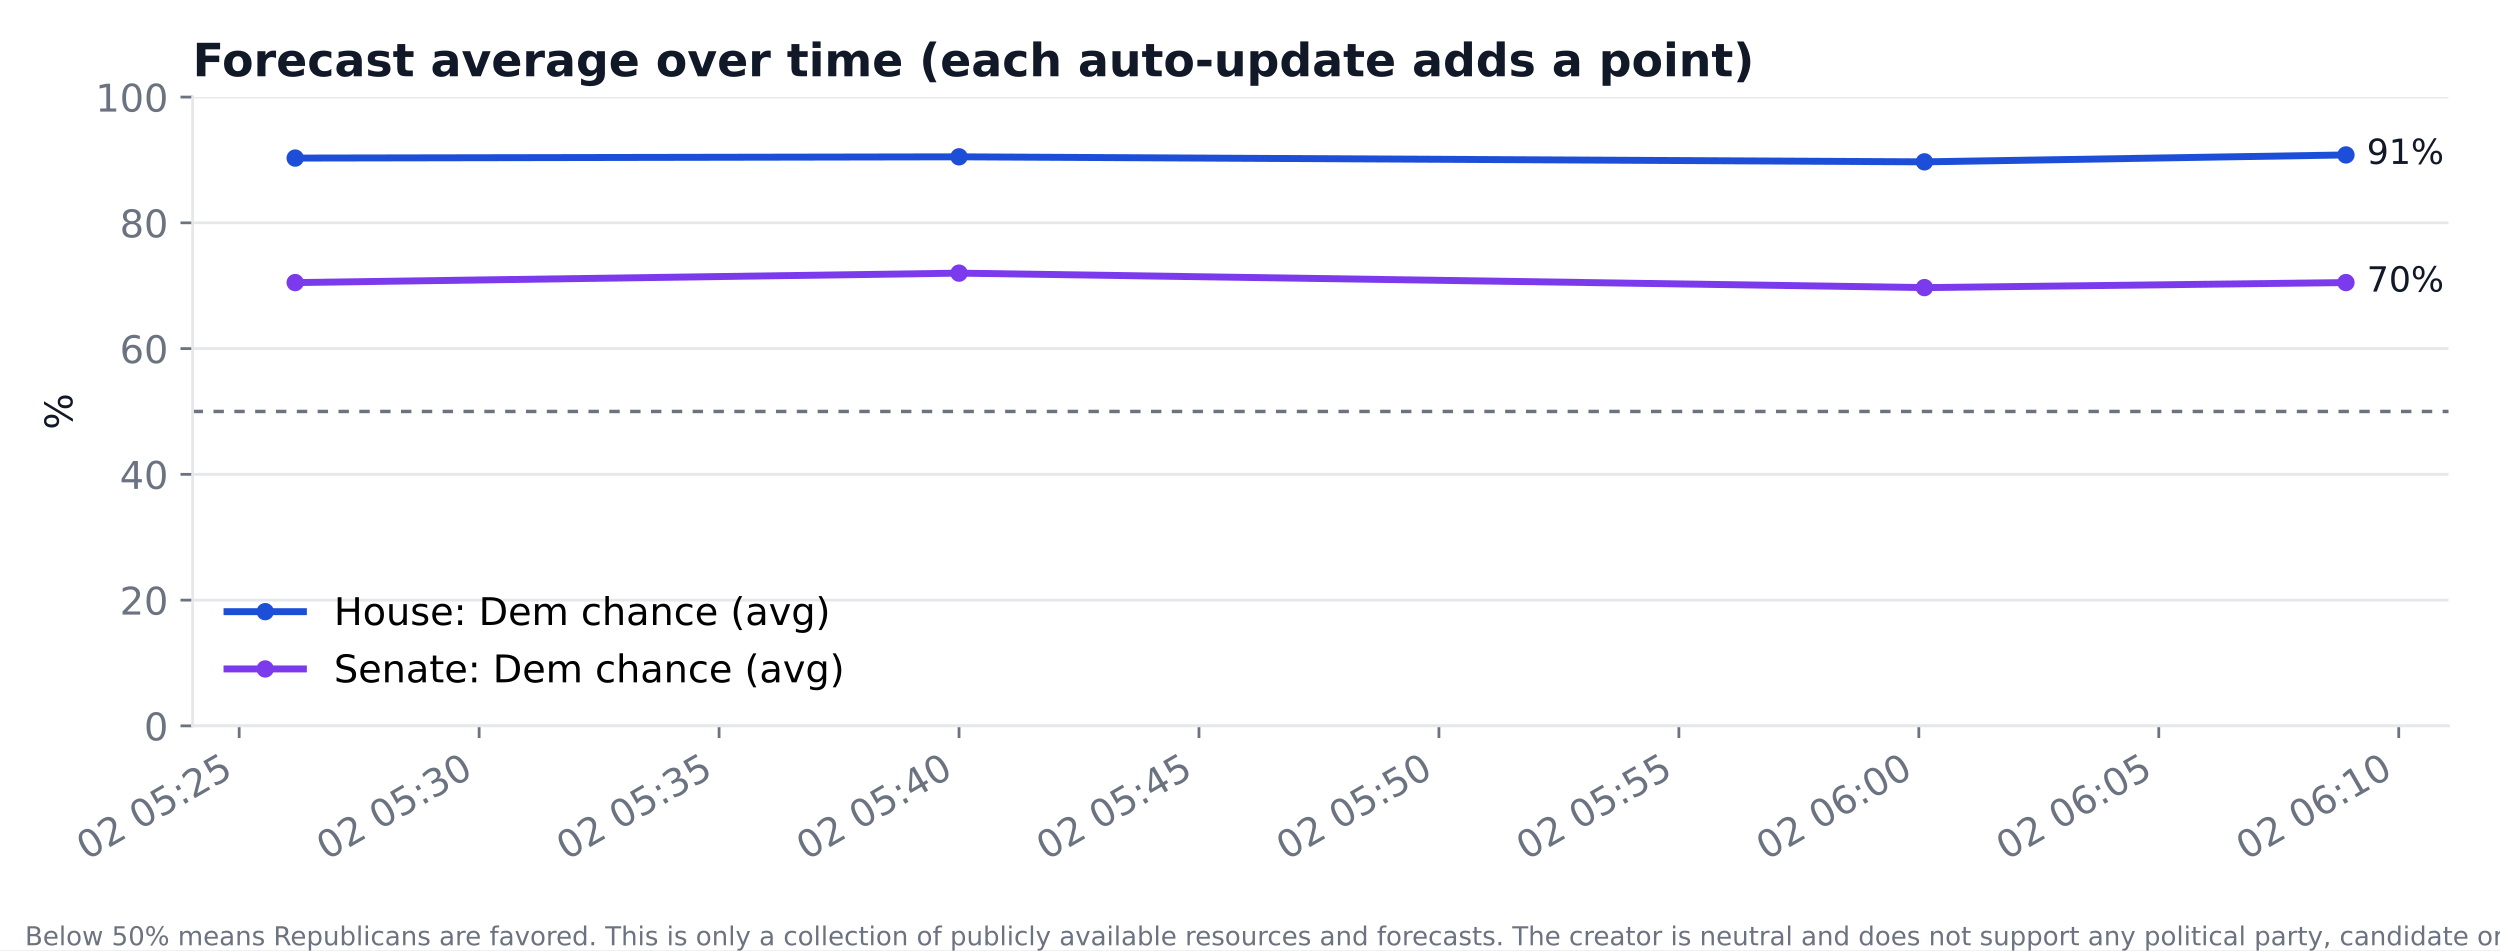
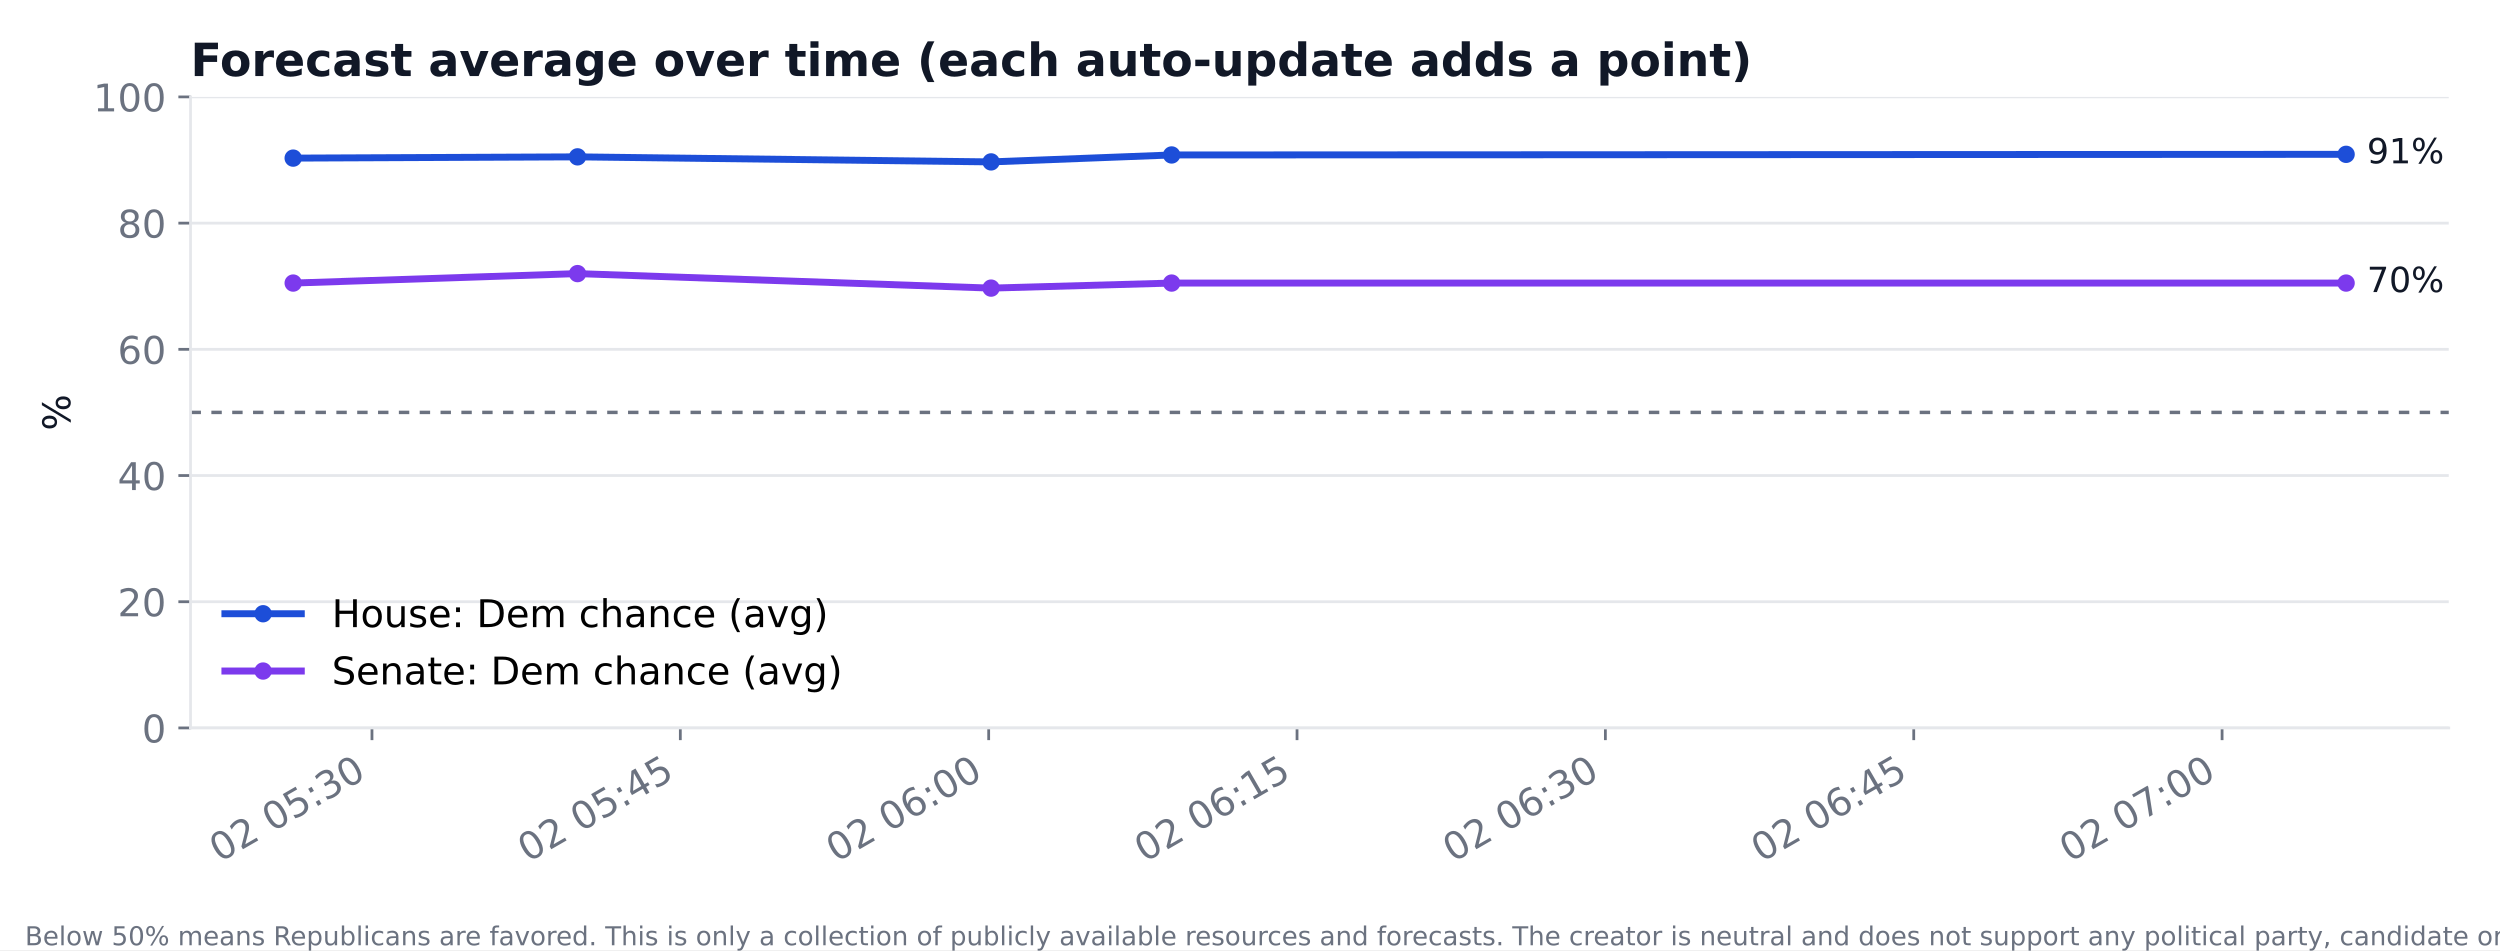
<svg xmlns="http://www.w3.org/2000/svg" xmlns:xlink="http://www.w3.org/1999/xlink" width="720pt" height="273.6pt" viewBox="0 0 720 273.6" version="1.1">
  <defs>
    <style type="text/css">*{stroke-linejoin: round; stroke-linecap: butt}</style>
  </defs>
  <g id="figure_1">
    <g id="patch_1">
      <path d="M 0 273.6  L 720 273.6  L 720 0  L 0 0  z " style="fill: #ffffff" />
    </g>
    <g id="axes_1">
      <g id="patch_2">
-         <path d="M 55.48 209.05  L 705.164 209.05  L 705.164 27.96  L 55.48 27.96  z " style="fill: #ffffff" />
+         <path d="M 54.873 209.652  L 705.242 209.652  L 705.242 27.909  L 54.873 27.909  z " style="fill: #ffffff" />
      </g>
      <g id="matplotlib.axis_1">
        <g id="xtick_1">
          <g id="line2d_1">
            <defs>
-               <path id="m0c19393992" d="M 0 0  L 0 3.5  " style="stroke: #6b7280; stroke-width: 0.8" />
+               <path id="mb784966e82" d="M 0 0  L 0 3.5  " style="stroke: #6b7280; stroke-width: 0.8" />
            </defs>
            <g>
-               <use xlink:href="#m0c19393992" x="68.886" y="209.05" style="fill: #6b7280; stroke: #6b7280; stroke-width: 0.8" />
+               <use xlink:href="#mb784966e82" x="107.129" y="209.652" style="fill: #6b7280; stroke: #6b7280; stroke-width: 0.8" />
            </g>
          </g>
          <g id="text_1">
-             <text style="font-size: 11px; font-family: 'DejaVu Sans'; fill: #6b7280" transform="translate(24.96187 247.8845) rotate(-30)">02 05:25</text>
+             <text style="font-size: 11px; font-family: 'DejaVu Sans'; fill: #6b7280" transform="translate(63.20484 248.4864) rotate(-30)">02 05:30</text>
          </g>
        </g>
        <g id="xtick_2">
          <g id="line2d_2">
            <g>
-               <use xlink:href="#m0c19393992" x="137.992" y="209.05" style="fill: #6b7280; stroke: #6b7280; stroke-width: 0.8" />
+               <use xlink:href="#mb784966e82" x="195.935" y="209.652" style="fill: #6b7280; stroke: #6b7280; stroke-width: 0.8" />
            </g>
          </g>
          <g id="text_2">
-             <text style="font-size: 11px; font-family: 'DejaVu Sans'; fill: #6b7280" transform="translate(94.06734 247.8845) rotate(-30)">02 05:30</text>
+             <text style="font-size: 11px; font-family: 'DejaVu Sans'; fill: #6b7280" transform="translate(152.01 248.4864) rotate(-30)">02 05:45</text>
          </g>
        </g>
        <g id="xtick_3">
          <g id="line2d_3">
            <g>
-               <use xlink:href="#m0c19393992" x="207.097" y="209.05" style="fill: #6b7280; stroke: #6b7280; stroke-width: 0.8" />
+               <use xlink:href="#mb784966e82" x="284.74" y="209.652" style="fill: #6b7280; stroke: #6b7280; stroke-width: 0.8" />
            </g>
          </g>
          <g id="text_3">
-             <text style="font-size: 11px; font-family: 'DejaVu Sans'; fill: #6b7280" transform="translate(163.1728 247.8845) rotate(-30)">02 05:35</text>
+             <text style="font-size: 11px; font-family: 'DejaVu Sans'; fill: #6b7280" transform="translate(240.8153 248.4864) rotate(-30)">02 06:00</text>
          </g>
        </g>
        <g id="xtick_4">
          <g id="line2d_4">
            <g>
-               <use xlink:href="#m0c19393992" x="276.203" y="209.05" style="fill: #6b7280; stroke: #6b7280; stroke-width: 0.8" />
+               <use xlink:href="#mb784966e82" x="373.545" y="209.652" style="fill: #6b7280; stroke: #6b7280; stroke-width: 0.8" />
            </g>
          </g>
          <g id="text_4">
-             <text style="font-size: 11px; font-family: 'DejaVu Sans'; fill: #6b7280" transform="translate(232.2783 247.8845) rotate(-30)">02 05:40</text>
+             <text style="font-size: 11px; font-family: 'DejaVu Sans'; fill: #6b7280" transform="translate(329.6205 248.4864) rotate(-30)">02 06:15</text>
          </g>
        </g>
        <g id="xtick_5">
          <g id="line2d_5">
            <g>
-               <use xlink:href="#m0c19393992" x="345.308" y="209.05" style="fill: #6b7280; stroke: #6b7280; stroke-width: 0.8" />
+               <use xlink:href="#mb784966e82" x="462.35" y="209.652" style="fill: #6b7280; stroke: #6b7280; stroke-width: 0.8" />
            </g>
          </g>
          <g id="text_5">
-             <text style="font-size: 11px; font-family: 'DejaVu Sans'; fill: #6b7280" transform="translate(301.3838 247.8845) rotate(-30)">02 05:45</text>
+             <text style="font-size: 11px; font-family: 'DejaVu Sans'; fill: #6b7280" transform="translate(418.4257 248.4864) rotate(-30)">02 06:30</text>
          </g>
        </g>
        <g id="xtick_6">
          <g id="line2d_6">
            <g>
-               <use xlink:href="#m0c19393992" x="414.414" y="209.05" style="fill: #6b7280; stroke: #6b7280; stroke-width: 0.8" />
+               <use xlink:href="#mb784966e82" x="551.155" y="209.652" style="fill: #6b7280; stroke: #6b7280; stroke-width: 0.8" />
            </g>
          </g>
          <g id="text_6">
-             <text style="font-size: 11px; font-family: 'DejaVu Sans'; fill: #6b7280" transform="translate(370.4893 247.8845) rotate(-30)">02 05:50</text>
+             <text style="font-size: 11px; font-family: 'DejaVu Sans'; fill: #6b7280" transform="translate(507.2309 248.4864) rotate(-30)">02 06:45</text>
          </g>
        </g>
        <g id="xtick_7">
          <g id="line2d_7">
            <g>
-               <use xlink:href="#m0c19393992" x="483.519" y="209.05" style="fill: #6b7280; stroke: #6b7280; stroke-width: 0.8" />
+               <use xlink:href="#mb784966e82" x="639.961" y="209.652" style="fill: #6b7280; stroke: #6b7280; stroke-width: 0.8" />
            </g>
          </g>
          <g id="text_7">
-             <text style="font-size: 11px; font-family: 'DejaVu Sans'; fill: #6b7280" transform="translate(439.5947 247.8845) rotate(-30)">02 05:55</text>
-           </g>
-         </g>
-         <g id="xtick_8">
-           <g id="line2d_8">
-             <g>
-               <use xlink:href="#m0c19393992" x="552.625" y="209.05" style="fill: #6b7280; stroke: #6b7280; stroke-width: 0.8" />
-             </g>
-           </g>
-           <g id="text_8">
-             <text style="font-size: 11px; font-family: 'DejaVu Sans'; fill: #6b7280" transform="translate(508.7002 247.8845) rotate(-30)">02 06:00</text>
-           </g>
-         </g>
-         <g id="xtick_9">
-           <g id="line2d_9">
-             <g>
-               <use xlink:href="#m0c19393992" x="621.73" y="209.05" style="fill: #6b7280; stroke: #6b7280; stroke-width: 0.8" />
-             </g>
-           </g>
-           <g id="text_9">
-             <text style="font-size: 11px; font-family: 'DejaVu Sans'; fill: #6b7280" transform="translate(577.8057 247.8845) rotate(-30)">02 06:05</text>
-           </g>
-         </g>
-         <g id="xtick_10">
-           <g id="line2d_10">
-             <g>
-               <use xlink:href="#m0c19393992" x="690.836" y="209.05" style="fill: #6b7280; stroke: #6b7280; stroke-width: 0.8" />
-             </g>
-           </g>
-           <g id="text_10">
-             <text style="font-size: 11px; font-family: 'DejaVu Sans'; fill: #6b7280" transform="translate(646.9112 247.8845) rotate(-30)">02 06:10</text>
+             <text style="font-size: 11px; font-family: 'DejaVu Sans'; fill: #6b7280" transform="translate(596.0361 248.4864) rotate(-30)">02 07:00</text>
          </g>
        </g>
      </g>
      <g id="matplotlib.axis_2">
        <g id="ytick_1">
+           <g id="line2d_8">
+             <path d="M 54.873 209.652  L 705.242 209.652  " clip-path="url(#p7676170d1e)" style="fill: none; stroke: #e5e7eb; stroke-width: 0.8; stroke-linecap: square" />
+           </g>
+           <g id="line2d_9">
+             <defs>
+               <path id="m989b49b89c" d="M 0 0  L -3.5 0  " style="stroke: #6b7280; stroke-width: 0.8" />
+             </defs>
+             <g>
+               <use xlink:href="#m989b49b89c" x="54.873" y="209.652" style="fill: #6b7280; stroke: #6b7280; stroke-width: 0.8" />
+             </g>
+           </g>
+           <g id="text_8">
+             <text style="font-size: 11px; font-family: 'DejaVu Sans'; text-anchor: end; fill: #6b7280" x="47.873" y="213.83" transform="rotate(-0 47.8725 213.8303)">0</text>
+           </g>
+         </g>
+         <g id="ytick_2">
+           <g id="line2d_10">
+             <path d="M 54.873 173.303  L 705.242 173.303  " clip-path="url(#p7676170d1e)" style="fill: none; stroke: #e5e7eb; stroke-width: 0.8; stroke-linecap: square" />
+           </g>
          <g id="line2d_11">
-             <path d="M 55.48 209.05  L 705.164 209.05  " clip-path="url(#p048d1558e3)" style="fill: none; stroke: #e5e7eb; stroke-width: 0.8; stroke-linecap: square" />
-           </g>
+             <g>
+               <use xlink:href="#m989b49b89c" x="54.873" y="173.303" style="fill: #6b7280; stroke: #6b7280; stroke-width: 0.8" />
+             </g>
+           </g>
+           <g id="text_9">
+             <text style="font-size: 11px; font-family: 'DejaVu Sans'; text-anchor: end; fill: #6b7280" x="47.873" y="177.482" transform="rotate(-0 47.8725 177.4818)">20</text>
+           </g>
+         </g>
+         <g id="ytick_3">
          <g id="line2d_12">
-             <defs>
-               <path id="mb26d03944b" d="M 0 0  L -3.5 0  " style="stroke: #6b7280; stroke-width: 0.8" />
-             </defs>
-             <g>
-               <use xlink:href="#mb26d03944b" x="55.48" y="209.05" style="fill: #6b7280; stroke: #6b7280; stroke-width: 0.8" />
+             <path d="M 54.873 136.955  L 705.242 136.955  " clip-path="url(#p7676170d1e)" style="fill: none; stroke: #e5e7eb; stroke-width: 0.8; stroke-linecap: square" />
+           </g>
+           <g id="line2d_13">
+             <g>
+               <use xlink:href="#m989b49b89c" x="54.873" y="136.955" style="fill: #6b7280; stroke: #6b7280; stroke-width: 0.8" />
+             </g>
+           </g>
+           <g id="text_10">
+             <text style="font-size: 11px; font-family: 'DejaVu Sans'; text-anchor: end; fill: #6b7280" x="47.873" y="141.133" transform="rotate(-0 47.8725 141.1332)">40</text>
+           </g>
+         </g>
+         <g id="ytick_4">
+           <g id="line2d_14">
+             <path d="M 54.873 100.606  L 705.242 100.606  " clip-path="url(#p7676170d1e)" style="fill: none; stroke: #e5e7eb; stroke-width: 0.8; stroke-linecap: square" />
+           </g>
+           <g id="line2d_15">
+             <g>
+               <use xlink:href="#m989b49b89c" x="54.873" y="100.606" style="fill: #6b7280; stroke: #6b7280; stroke-width: 0.8" />
            </g>
          </g>
          <g id="text_11">
-             <text style="font-size: 11px; font-family: 'DejaVu Sans'; text-anchor: end; fill: #6b7280" x="48.48" y="213.228" transform="rotate(-0 48.48 213.2284)">0</text>
-           </g>
-         </g>
-         <g id="ytick_2">
-           <g id="line2d_13">
-             <path d="M 55.48 172.832  L 705.164 172.832  " clip-path="url(#p048d1558e3)" style="fill: none; stroke: #e5e7eb; stroke-width: 0.8; stroke-linecap: square" />
-           </g>
-           <g id="line2d_14">
-             <g>
-               <use xlink:href="#mb26d03944b" x="55.48" y="172.832" style="fill: #6b7280; stroke: #6b7280; stroke-width: 0.8" />
+             <text style="font-size: 11px; font-family: 'DejaVu Sans'; text-anchor: end; fill: #6b7280" x="47.873" y="104.785" transform="rotate(-0 47.8725 104.7847)">60</text>
+           </g>
+         </g>
+         <g id="ytick_5">
+           <g id="line2d_16">
+             <path d="M 54.873 64.257  L 705.242 64.257  " clip-path="url(#p7676170d1e)" style="fill: none; stroke: #e5e7eb; stroke-width: 0.8; stroke-linecap: square" />
+           </g>
+           <g id="line2d_17">
+             <g>
+               <use xlink:href="#m989b49b89c" x="54.873" y="64.257" style="fill: #6b7280; stroke: #6b7280; stroke-width: 0.8" />
            </g>
          </g>
          <g id="text_12">
-             <text style="font-size: 11px; font-family: 'DejaVu Sans'; text-anchor: end; fill: #6b7280" x="48.48" y="177.01" transform="rotate(-0 48.48 177.0105)">20</text>
-           </g>
-         </g>
-         <g id="ytick_3">
-           <g id="line2d_15">
-             <path d="M 55.48 136.614  L 705.164 136.614  " clip-path="url(#p048d1558e3)" style="fill: none; stroke: #e5e7eb; stroke-width: 0.8; stroke-linecap: square" />
-           </g>
-           <g id="line2d_16">
-             <g>
-               <use xlink:href="#mb26d03944b" x="55.48" y="136.614" style="fill: #6b7280; stroke: #6b7280; stroke-width: 0.8" />
+             <text style="font-size: 11px; font-family: 'DejaVu Sans'; text-anchor: end; fill: #6b7280" x="47.873" y="68.436" transform="rotate(-0 47.8725 68.43615)">80</text>
+           </g>
+         </g>
+         <g id="ytick_6">
+           <g id="line2d_18">
+             <path d="M 54.873 27.909  L 705.242 27.909  " clip-path="url(#p7676170d1e)" style="fill: none; stroke: #e5e7eb; stroke-width: 0.8; stroke-linecap: square" />
+           </g>
+           <g id="line2d_19">
+             <g>
+               <use xlink:href="#m989b49b89c" x="54.873" y="27.909" style="fill: #6b7280; stroke: #6b7280; stroke-width: 0.8" />
            </g>
          </g>
          <g id="text_13">
-             <text style="font-size: 11px; font-family: 'DejaVu Sans'; text-anchor: end; fill: #6b7280" x="48.48" y="140.793" transform="rotate(-0 48.48 140.7925)">40</text>
-           </g>
-         </g>
-         <g id="ytick_4">
-           <g id="line2d_17">
-             <path d="M 55.48 100.396  L 705.164 100.396  " clip-path="url(#p048d1558e3)" style="fill: none; stroke: #e5e7eb; stroke-width: 0.8; stroke-linecap: square" />
-           </g>
-           <g id="line2d_18">
-             <g>
-               <use xlink:href="#mb26d03944b" x="55.48" y="100.396" style="fill: #6b7280; stroke: #6b7280; stroke-width: 0.8" />
-             </g>
-           </g>
-           <g id="text_14">
-             <text style="font-size: 11px; font-family: 'DejaVu Sans'; text-anchor: end; fill: #6b7280" x="48.48" y="104.575" transform="rotate(-0 48.48 104.5746)">60</text>
-           </g>
-         </g>
-         <g id="ytick_5">
-           <g id="line2d_19">
-             <path d="M 55.48 64.178  L 705.164 64.178  " clip-path="url(#p048d1558e3)" style="fill: none; stroke: #e5e7eb; stroke-width: 0.8; stroke-linecap: square" />
-           </g>
-           <g id="line2d_20">
-             <g>
-               <use xlink:href="#mb26d03944b" x="55.48" y="64.178" style="fill: #6b7280; stroke: #6b7280; stroke-width: 0.8" />
-             </g>
-           </g>
-           <g id="text_15">
-             <text style="font-size: 11px; font-family: 'DejaVu Sans'; text-anchor: end; fill: #6b7280" x="48.48" y="68.357" transform="rotate(-0 48.48 68.35666)">80</text>
-           </g>
-         </g>
-         <g id="ytick_6">
-           <g id="line2d_21">
-             <path d="M 55.48 27.96  L 705.164 27.96  " clip-path="url(#p048d1558e3)" style="fill: none; stroke: #e5e7eb; stroke-width: 0.8; stroke-linecap: square" />
-           </g>
-           <g id="line2d_22">
-             <g>
-               <use xlink:href="#mb26d03944b" x="55.48" y="27.96" style="fill: #6b7280; stroke: #6b7280; stroke-width: 0.8" />
-             </g>
-           </g>
-           <g id="text_16">
-             <text style="font-size: 11px; font-family: 'DejaVu Sans'; text-anchor: end; fill: #6b7280" x="48.48" y="32.139" transform="rotate(-0 48.48 32.13871)">100</text>
-           </g>
-         </g>
-         <g id="text_17">
-           <text style="font-size: 11px; font-family: 'DejaVu Sans'; text-anchor: middle; fill: #111827" x="20.841" y="118.505" transform="rotate(-90 20.84117 118.5049)">%</text>
-         </g>
-       </g>
-       <g id="line2d_23">
-         <path d="M 85.011 45.526  L 276.203 45.164  L 554.237 46.612  L 675.633 44.62  " clip-path="url(#p048d1558e3)" style="fill: none; stroke: #1d4ed8; stroke-width: 2; stroke-linecap: square" />
+             <text style="font-size: 11px; font-family: 'DejaVu Sans'; text-anchor: end; fill: #6b7280" x="47.873" y="32.088" transform="rotate(-0 47.8725 32.08762)">100</text>
+           </g>
+         </g>
+         <g id="text_14">
+           <text style="font-size: 11px; font-family: 'DejaVu Sans'; text-anchor: middle; fill: #111827" x="20.234" y="118.78" transform="rotate(-90 20.23367 118.7803)">%</text>
+         </g>
+       </g>
+       <g id="line2d_20">
+         <path d="M 84.435 45.538  L 166.333 45.174  L 285.431 46.628  L 337.431 44.629  L 675.68 44.447  " clip-path="url(#p7676170d1e)" style="fill: none; stroke: #1d4ed8; stroke-width: 2; stroke-linecap: square" />
        <defs>
-           <path id="ma799491243" d="M 0 2  C 0.53 2 1.039 1.789 1.414 1.414  C 1.789 1.039 2 0.53 2 0  C 2 -0.53 1.789 -1.039 1.414 -1.414  C 1.039 -1.789 0.53 -2 0 -2  C -0.53 -2 -1.039 -1.789 -1.414 -1.414  C -1.789 -1.039 -2 -0.53 -2 0  C -2 0.53 -1.789 1.039 -1.414 1.414  C -1.039 1.789 -0.53 2 0 2  z " style="stroke: #1d4ed8" />
+           <path id="m5006ba2c71" d="M 0 2  C 0.53 2 1.039 1.789 1.414 1.414  C 1.789 1.039 2 0.53 2 0  C 2 -0.53 1.789 -1.039 1.414 -1.414  C 1.039 -1.789 0.53 -2 0 -2  C -0.53 -2 -1.039 -1.789 -1.414 -1.414  C -1.789 -1.039 -2 -0.53 -2 0  C -2 0.53 -1.789 1.039 -1.414 1.414  C -1.039 1.789 -0.53 2 0 2  z " style="stroke: #1d4ed8" />
        </defs>
-         <g clip-path="url(#p048d1558e3)">
-           <use xlink:href="#ma799491243" x="85.011" y="45.526" style="fill: #1d4ed8; stroke: #1d4ed8" />
-           <use xlink:href="#ma799491243" x="276.203" y="45.164" style="fill: #1d4ed8; stroke: #1d4ed8" />
-           <use xlink:href="#ma799491243" x="554.237" y="46.612" style="fill: #1d4ed8; stroke: #1d4ed8" />
-           <use xlink:href="#ma799491243" x="675.633" y="44.62" style="fill: #1d4ed8; stroke: #1d4ed8" />
-         </g>
-       </g>
-       <g id="line2d_24">
-         <path d="M 85.011 81.381  L 276.203 78.665  L 554.237 82.83  L 675.633 81.381  " clip-path="url(#p048d1558e3)" style="fill: none; stroke: #7c3aed; stroke-width: 2; stroke-linecap: square" />
+         <g clip-path="url(#p7676170d1e)">
+           <use xlink:href="#m5006ba2c71" x="84.435" y="45.538" style="fill: #1d4ed8; stroke: #1d4ed8" />
+           <use xlink:href="#m5006ba2c71" x="166.333" y="45.174" style="fill: #1d4ed8; stroke: #1d4ed8" />
+           <use xlink:href="#m5006ba2c71" x="285.431" y="46.628" style="fill: #1d4ed8; stroke: #1d4ed8" />
+           <use xlink:href="#m5006ba2c71" x="337.431" y="44.629" style="fill: #1d4ed8; stroke: #1d4ed8" />
+           <use xlink:href="#m5006ba2c71" x="675.68" y="44.447" style="fill: #1d4ed8; stroke: #1d4ed8" />
+         </g>
+       </g>
+       <g id="line2d_21">
+         <path d="M 84.435 81.523  L 166.333 78.797  L 285.431 82.977  L 337.431 81.523  L 675.68 81.523  " clip-path="url(#p7676170d1e)" style="fill: none; stroke: #7c3aed; stroke-width: 2; stroke-linecap: square" />
        <defs>
-           <path id="mfa57f083c4" d="M 0 2  C 0.53 2 1.039 1.789 1.414 1.414  C 1.789 1.039 2 0.53 2 0  C 2 -0.53 1.789 -1.039 1.414 -1.414  C 1.039 -1.789 0.53 -2 0 -2  C -0.53 -2 -1.039 -1.789 -1.414 -1.414  C -1.789 -1.039 -2 -0.53 -2 0  C -2 0.53 -1.789 1.039 -1.414 1.414  C -1.039 1.789 -0.53 2 0 2  z " style="stroke: #7c3aed" />
+           <path id="mbdf19eea15" d="M 0 2  C 0.53 2 1.039 1.789 1.414 1.414  C 1.789 1.039 2 0.53 2 0  C 2 -0.53 1.789 -1.039 1.414 -1.414  C 1.039 -1.789 0.53 -2 0 -2  C -0.53 -2 -1.039 -1.789 -1.414 -1.414  C -1.789 -1.039 -2 -0.53 -2 0  C -2 0.53 -1.789 1.039 -1.414 1.414  C -1.039 1.789 -0.53 2 0 2  z " style="stroke: #7c3aed" />
        </defs>
-         <g clip-path="url(#p048d1558e3)">
-           <use xlink:href="#mfa57f083c4" x="85.011" y="81.381" style="fill: #7c3aed; stroke: #7c3aed" />
-           <use xlink:href="#mfa57f083c4" x="276.203" y="78.665" style="fill: #7c3aed; stroke: #7c3aed" />
-           <use xlink:href="#mfa57f083c4" x="554.237" y="82.83" style="fill: #7c3aed; stroke: #7c3aed" />
-           <use xlink:href="#mfa57f083c4" x="675.633" y="81.381" style="fill: #7c3aed; stroke: #7c3aed" />
-         </g>
-       </g>
-       <g id="line2d_25">
-         <path d="M 55.48 118.505  L 705.164 118.505  " clip-path="url(#p048d1558e3)" style="fill: none; stroke-dasharray: 3,3; stroke-dashoffset: 0; stroke: #6b7280" />
+         <g clip-path="url(#p7676170d1e)">
+           <use xlink:href="#mbdf19eea15" x="84.435" y="81.523" style="fill: #7c3aed; stroke: #7c3aed" />
+           <use xlink:href="#mbdf19eea15" x="166.333" y="78.797" style="fill: #7c3aed; stroke: #7c3aed" />
+           <use xlink:href="#mbdf19eea15" x="285.431" y="82.977" style="fill: #7c3aed; stroke: #7c3aed" />
+           <use xlink:href="#mbdf19eea15" x="337.431" y="81.523" style="fill: #7c3aed; stroke: #7c3aed" />
+           <use xlink:href="#mbdf19eea15" x="675.68" y="81.523" style="fill: #7c3aed; stroke: #7c3aed" />
+         </g>
+       </g>
+       <g id="line2d_22">
+         <path d="M 54.873 118.78  L 705.242 118.78  " clip-path="url(#p7676170d1e)" style="fill: none; stroke-dasharray: 3,3; stroke-dashoffset: 0; stroke: #6b7280" />
      </g>
      <g id="patch_3">
-         <path d="M 55.48 209.05  L 55.48 27.96  " style="fill: none; stroke: #e5e7eb; stroke-width: 0.8; stroke-linejoin: miter; stroke-linecap: square" />
+         <path d="M 54.873 209.652  L 54.873 27.909  " style="fill: none; stroke: #e5e7eb; stroke-width: 0.8; stroke-linejoin: miter; stroke-linecap: square" />
      </g>
      <g id="patch_4">
-         <path d="M 55.48 209.05  L 705.164 209.05  " style="fill: none; stroke: #e5e7eb; stroke-width: 0.8; stroke-linejoin: miter; stroke-linecap: square" />
-       </g>
-       <g id="text_18">
-         <text style="font-size: 10px; font-family: 'DejaVu Sans'; text-anchor: start; fill: #111827" x="681.633" y="47.218" transform="rotate(-0 681.6326 47.21791)">91%</text>
-       </g>
-       <g id="text_19">
-         <text style="font-size: 10px; font-family: 'DejaVu Sans'; text-anchor: start; fill: #111827" x="681.633" y="83.979" transform="rotate(-0 681.6326 83.97912)">70%</text>
-       </g>
-       <g id="text_20">
-         <text style="font-weight: 700; font-size: 13.2px; font-family: 'DejaVu Sans'; text-anchor: start; fill: #111827" x="55.48" y="21.96" transform="rotate(-0 55.48 21.96)">Forecast average over time (each auto-update adds a point)</text>
+         <path d="M 54.873 209.652  L 705.242 209.652  " style="fill: none; stroke: #e5e7eb; stroke-width: 0.8; stroke-linejoin: miter; stroke-linecap: square" />
+       </g>
+       <g id="text_15">
+         <text style="font-size: 10px; font-family: 'DejaVu Sans'; text-anchor: start; fill: #111827" x="681.68" y="47.045" transform="rotate(-0 681.6801 47.04515)">91%</text>
+       </g>
+       <g id="text_16">
+         <text style="font-size: 10px; font-family: 'DejaVu Sans'; text-anchor: start; fill: #111827" x="681.68" y="84.121" transform="rotate(-0 681.6801 84.12066)">70%</text>
+       </g>
+       <g id="text_17">
+         <text style="font-weight: 700; font-size: 13.2px; font-family: 'DejaVu Sans'; text-anchor: start; fill: #111827" x="54.873" y="21.909" transform="rotate(-0 54.8725 21.90891)">Forecast average over time (each auto-update adds a point)</text>
      </g>
      <g id="legend_1">
-         <g id="line2d_26">
-           <path d="M 65.38 176.156  L 76.38 176.156  L 87.38 176.156  " style="fill: none; stroke: #1d4ed8; stroke-width: 2; stroke-linecap: square" />
+         <g id="line2d_23">
+           <path d="M 64.772 176.758  L 75.772 176.758  L 86.772 176.758  " style="fill: none; stroke: #1d4ed8; stroke-width: 2; stroke-linecap: square" />
          <g>
-             <use xlink:href="#ma799491243" x="76.38" y="176.156" style="fill: #1d4ed8; stroke: #1d4ed8" />
-           </g>
-         </g>
-         <g id="text_21">
-           <text style="font-size: 11px; font-family: 'DejaVu Sans'; text-anchor: start" x="96.18" y="180.006" transform="rotate(-0 96.18 180.0063)">House: Dem chance (avg)</text>
-         </g>
-         <g id="line2d_27">
-           <path d="M 65.38 192.657  L 76.38 192.657  L 87.38 192.657  " style="fill: none; stroke: #7c3aed; stroke-width: 2; stroke-linecap: square" />
+             <use xlink:href="#m5006ba2c71" x="75.772" y="176.758" style="fill: #1d4ed8; stroke: #1d4ed8" />
+           </g>
+         </g>
+         <g id="text_18">
+           <text style="font-size: 11px; font-family: 'DejaVu Sans'; text-anchor: start" x="95.573" y="180.608" transform="rotate(-0 95.5725 180.6082)">House: Dem chance (avg)</text>
+         </g>
+         <g id="line2d_24">
+           <path d="M 64.772 193.259  L 75.772 193.259  L 86.772 193.259  " style="fill: none; stroke: #7c3aed; stroke-width: 2; stroke-linecap: square" />
          <g>
-             <use xlink:href="#mfa57f083c4" x="76.38" y="192.657" style="fill: #7c3aed; stroke: #7c3aed" />
-           </g>
-         </g>
-         <g id="text_22">
-           <text style="font-size: 11px; font-family: 'DejaVu Sans'; text-anchor: start" x="96.18" y="196.507" transform="rotate(-0 96.18 196.5071)">Senate: Dem chance (avg)</text>
+             <use xlink:href="#mbdf19eea15" x="75.772" y="193.259" style="fill: #7c3aed; stroke: #7c3aed" />
+           </g>
+         </g>
+         <g id="text_19">
+           <text style="font-size: 11px; font-family: 'DejaVu Sans'; text-anchor: start" x="95.573" y="197.109" transform="rotate(-0 95.5725 197.109)">Senate: Dem chance (avg)</text>
        </g>
      </g>
    </g>
-     <g id="text_23">
+     <g id="text_20">
      <text style="font-size: 7.5px; font-family: 'DejaVu Sans'; text-anchor: start; fill: #6b7280" x="7.2" y="272.232" transform="rotate(-0 7.2 272.232)">Below 50% means Republicans are favored. This is only a collection of publicly available resources and forecasts. The creator is neutral and does not support any political party, candidate or ideology.</text>
    </g>
  </g>
  <defs>
-     <clipPath id="p048d1558e3">
-       <rect x="55.48" y="27.96" width="649.684" height="181.09" />
+     <clipPath id="p7676170d1e">
+       <rect x="54.873" y="27.909" width="650.37" height="181.743" />
    </clipPath>
  </defs>
</svg>
